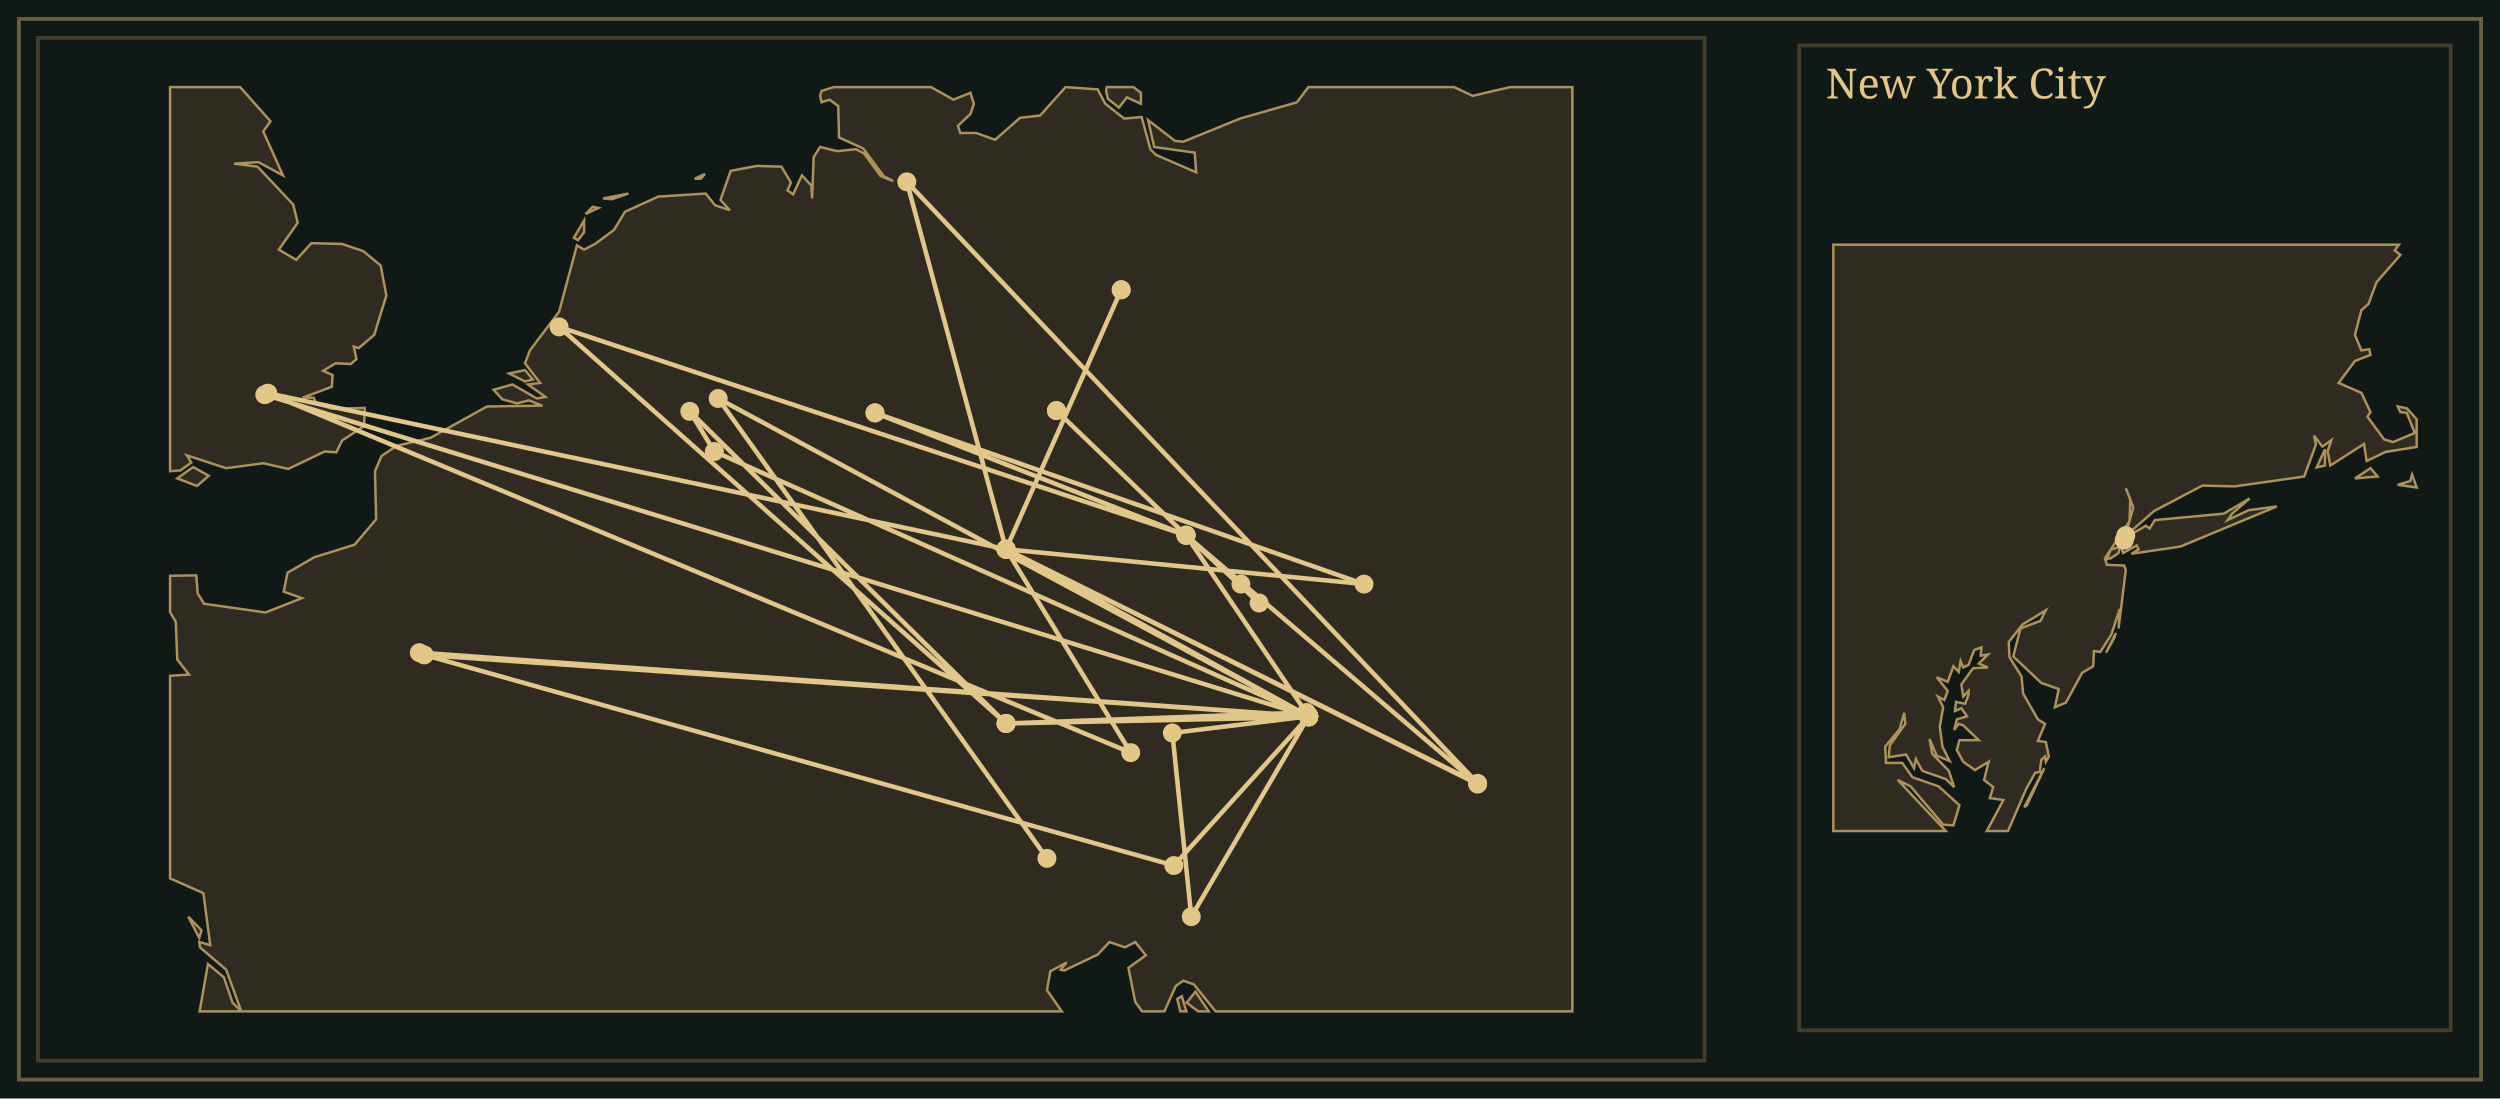
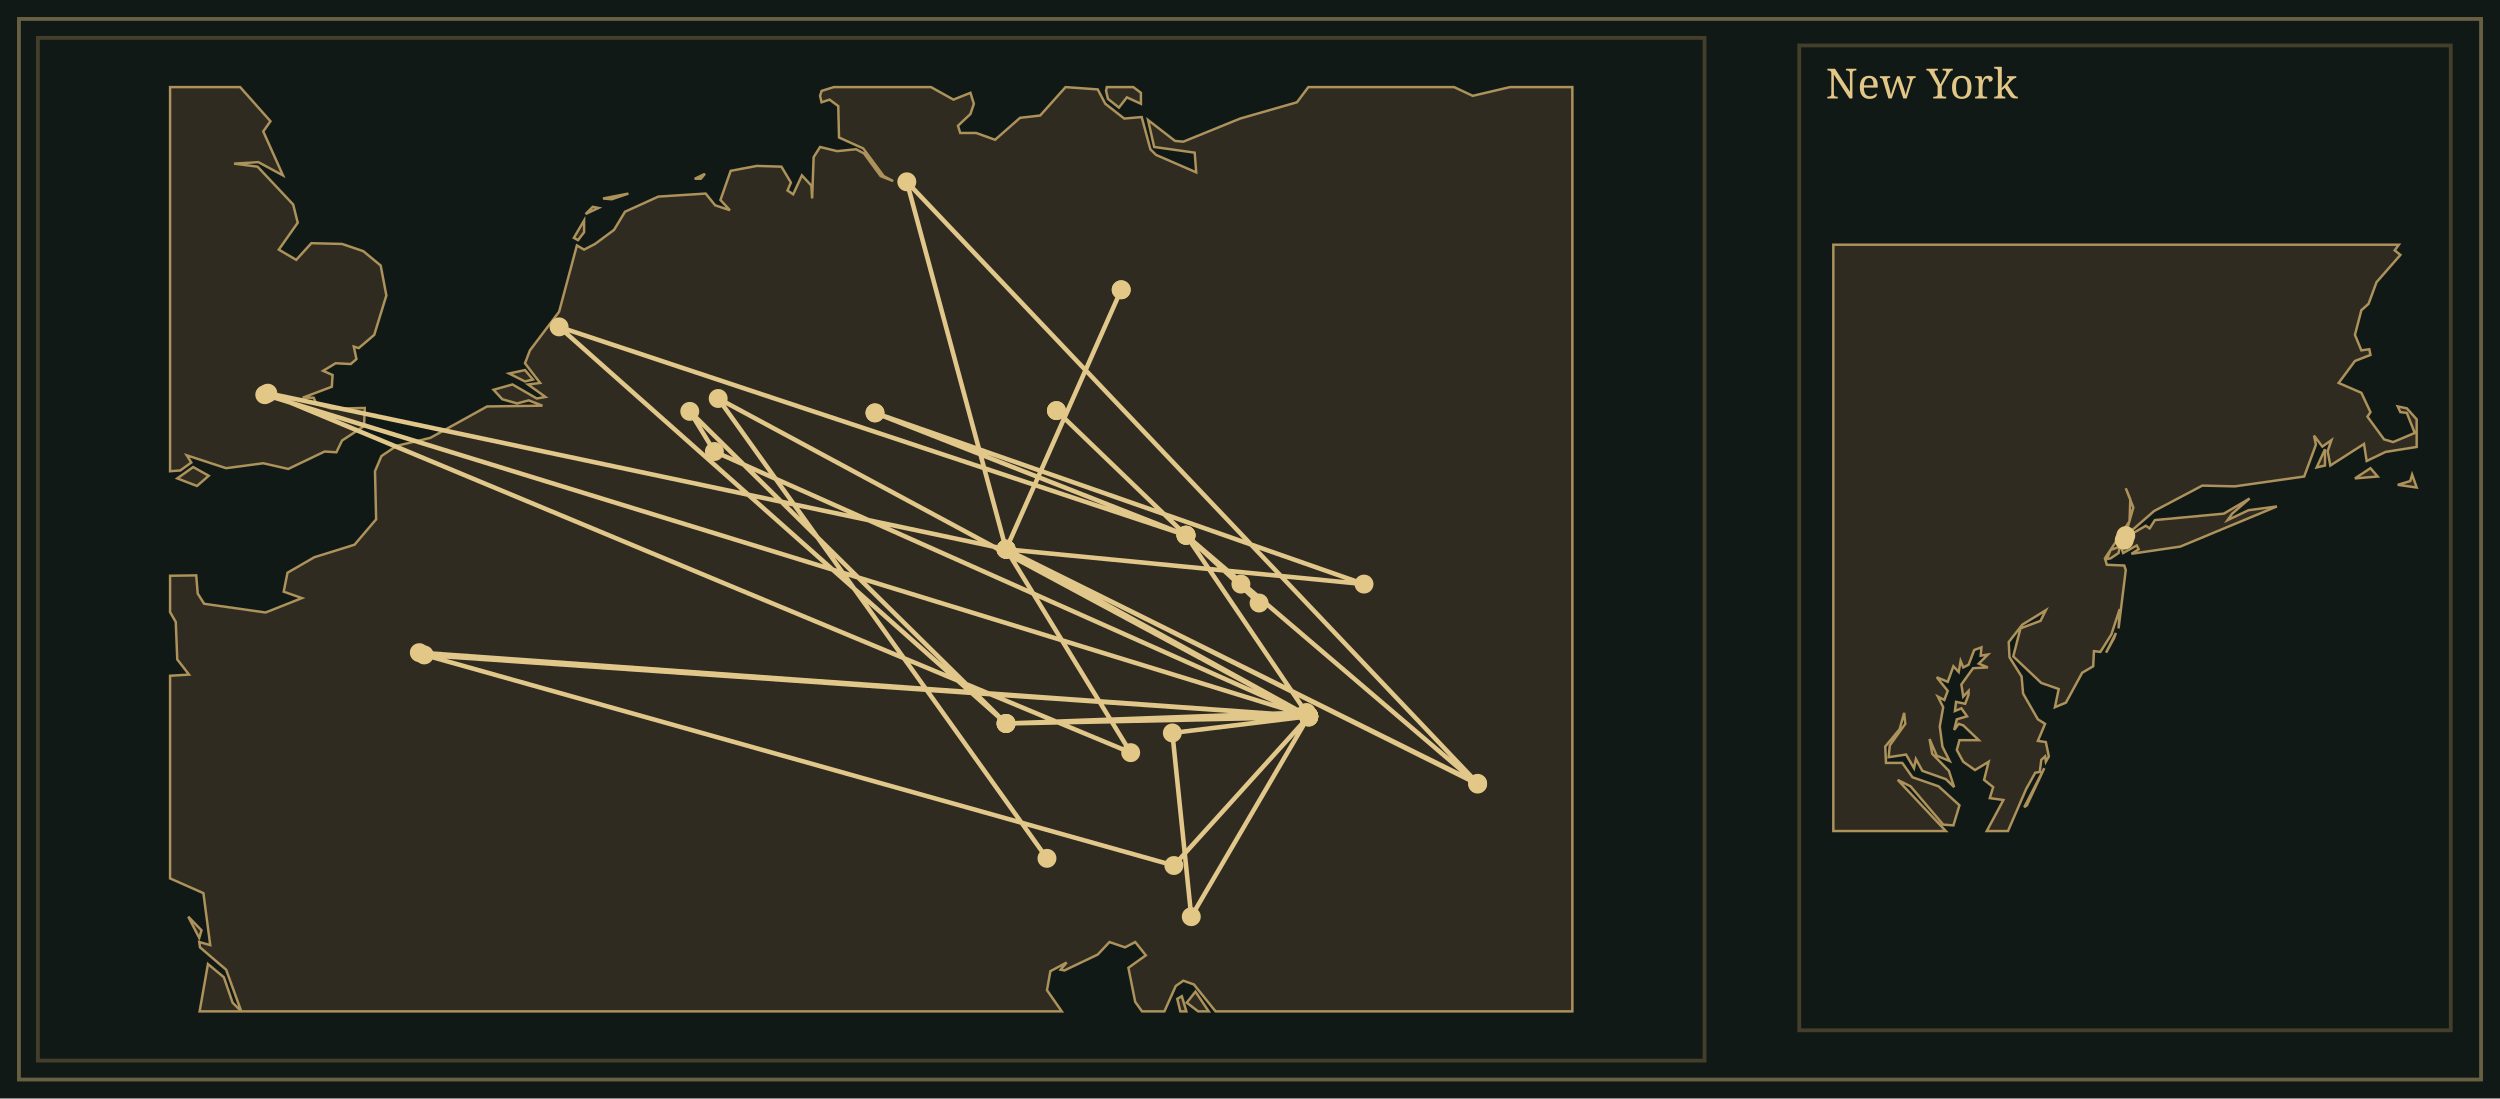
<svg xmlns="http://www.w3.org/2000/svg" viewBox="0 0 660 290" role="img" aria-label="Places in the life of Gustav Mahler">
  <rect width="660" height="290" fill="#111916" />
  <rect x="10" y="10" width="440" height="270" fill="#111916" stroke="#a88b5355" />
  <path d="M44.9,23L63.4,23L71.4,32L69.5,34.7L74.7,46.3L68.2,42.8L61.8,43.2L68,44L77.4,54L78.6,58.8L73.6,65.9L78.2,68.6L82.2,64.2L90.3,64.4L95.9,66.3L100.5,70.1L102,78L98.8,88.4L94.7,91.9L93.4,91.5L94.1,94.8L92.6,96.1L88.6,95.9L85.3,97.9L87.8,99L87.6,102.1L79.9,105L82.8,105L83.6,106.7L87.6,107.9L96.3,107.7L96.1,112.5L90.3,116.3L88.8,119.4L85.7,119.2L76.1,123.8L69.5,122.3L59.7,123.6L49.3,120.2L50.5,122.1L47.6,124.2L44.9,124.4L44.9,23ZM158,54.9L154.6,56.5L156.5,54.6L158,54.9ZM161.5,52.6L159.2,52.4L165.9,51.1L161.5,52.6ZM301.2,24.5L301.2,27.4L297.5,25.7L295.4,28.4L292.5,26.1L292,24L292.2,23L299.2,23L301.2,24.5ZM53.2,245.6L52.6,247.6L49.7,242L53.2,245.6ZM55.1,125.6L52,128.3L46.8,126.3L51,123.3L55.1,125.6ZM154.2,61.3L152.6,63.4L151.5,62.8L154.2,58.2L154.2,61.3ZM316.3,267L313.3,264.7L315.6,261.8L319.1,267L316.3,267ZM311.6,267L310.8,263.7L312,263L313.2,267L311.6,267ZM138.6,97.7L140.7,100.2L138.6,100.7L134.4,98.6L138.6,97.7ZM185,47.2L183.4,47.2L186.1,45.9L185,47.2ZM415.1,23L415.1,267L320.9,267L315.2,259.9L312.4,258.9L310.4,260.3L307.4,267L301.5,267L299.7,264.5L297.9,255.5L302.5,252.2L299.7,248.7L297,250.1L292.9,248.7L289.8,252L281,256.2L280,256L281.6,254.1L277.3,256.4L276.4,261.4L280.3,267L52.7,267L54.9,254.5L59.1,258L61.4,264.7L63.7,267L59.7,256L52.8,250.1L52.6,248.7L55.5,249.5L53.7,235.8L44.9,231.9L44.9,178.4L49.9,178.1L46.8,174.1L46.4,164.2L44.9,161.6L44.9,152L51.8,151.9L52.2,156.7L53.9,159.4L70.1,161.7L79.7,157.9L74.9,156.2L75.9,151.2L83,147.1L93.6,143.8L99.3,137.1L99,124.4L100.7,120.4L104.7,117.7L113.6,115.6L128.6,107.3L143.2,107.1L139.6,105.7L136.5,106.5L132.6,105.4L130.3,102.9L135.3,101.5L141.7,105.2L144,104.8L139.4,101.5L142.6,101.1L138.6,95.9L139.9,92.5L147.6,82.3L152.3,64.8L154.2,65.9L157.1,64.4L162.1,60.7L165,55.9L173.8,51.9L186.3,51.1L188.8,54.2L192.7,55.5L190.2,52.8L192.9,45.1L199.8,43.8L206.3,44L208.8,48.2L207.9,50.3L209.4,51.3L211.7,46.3L214.2,49L214.4,52.4L214.8,41.5L216.5,38.8L221,39.9L226,39.4L228.1,40.5L232.5,46.5L235.8,47.8L233.3,46.5L227.9,39.2L221.5,36.3L221.3,28L219,26.3L216.9,27L216.5,25.3L216.9,24L220.1,23L245.8,23L251.7,26.3L256.2,24.5L257.1,27.4L256.2,30.1L252.9,33.2L253.5,35.1L257.7,35.1L262.7,36.9L269.3,31.1L274.6,30.5L281.3,23L289.8,23.6L291.8,27.4L296.8,31.3L301.4,30.9L303.7,39.4L305.2,40.9L315.8,45.5L315.4,40.3L304.7,38.8L303.1,31.7L310.2,37.2L312.4,37.4L327.4,31.3L342.4,27L345.4,23L383.9,23L388.8,25.3L398.6,23L415.1,23Z" fill="#302b20" stroke="#ad935b" stroke-width=".65" />
  <path d="M327.6,154.2L332.4,159.2M332.4,159.2L313.1,141.3M313.1,141.3L345.5,189.1M345.5,189.1L345.5,189.3M345.5,189.3L345.5,189.1M345.5,189.1L309.5,193.5M309.5,193.5L314.5,242M314.5,242L345.5,189.1M345.5,189.1L265.6,145M265.6,145L360.1,154.2M360.1,154.2L231,109M231,109L231,109M231,109L313.1,141.3M313.1,141.3L278.9,108.4M278.9,108.4L278.9,108.4M278.9,108.4L313.1,141.3M313.1,141.3L390.1,207M390.1,207L265.6,145M265.6,145L390.1,206.8M390.1,206.8L239.4,48M239.4,48L265.6,145M265.6,145L70.7,103.8M70.7,103.8L298.5,198.7M298.5,198.7L265.6,145M265.6,145L296,76.5M296,76.5L296,76.5M296,76.5L265.6,145M265.6,145L345.5,189.1M345.5,189.1L309.9,228.5M309.9,228.5L112,172.9M112,172.9L345.5,189.1M345.5,189.1L265.6,191M265.6,191L182.1,108.6M182.1,108.6L188.6,119.2M188.6,119.2L345.5,189.1M345.5,189.1L189.6,105.2M189.6,105.2L276.4,226.6M313.1,141.3L147.6,86.3M147.6,86.3L265.6,191M110.7,172.3L345.5,189.1M345.5,189.1L344.9,188.1M344.9,188.1L265.6,191M265.6,191L345.5,189.3M345.5,189.3L345.5,189.1M345.5,189.1L69.9,104.2" fill="none" stroke="#e1c78a" stroke-width="1.2" />
  <circle cx="327.6" cy="154.2" r="2.5" fill="#e3c786" />
  <circle cx="332.4" cy="159.2" r="2.5" fill="#e3c786" />
  <circle cx="313.1" cy="141.3" r="2.5" fill="#e3c786" />
  <circle cx="345.5" cy="189.1" r="2.5" fill="#e3c786" />
  <circle cx="345.5" cy="189.3" r="2.5" fill="#e3c786" />
  <circle cx="345.5" cy="189.1" r="2.5" fill="#e3c786" />
  <circle cx="309.5" cy="193.5" r="2.5" fill="#e3c786" />
  <circle cx="314.5" cy="242" r="2.5" fill="#e3c786" />
  <circle cx="345.5" cy="189.1" r="2.5" fill="#e3c786" />
  <circle cx="265.6" cy="145" r="2.5" fill="#e3c786" />
  <circle cx="360.1" cy="154.2" r="2.5" fill="#e3c786" />
  <circle cx="231" cy="109" r="2.5" fill="#e3c786" />
  <circle cx="231" cy="109" r="2.5" fill="#e3c786" />
  <circle cx="313.1" cy="141.3" r="2.5" fill="#e3c786" />
  <circle cx="278.9" cy="108.4" r="2.5" fill="#e3c786" />
  <circle cx="278.9" cy="108.4" r="2.5" fill="#e3c786" />
  <circle cx="313.1" cy="141.3" r="2.5" fill="#e3c786" />
  <circle cx="390.1" cy="207" r="2.5" fill="#e3c786" />
  <circle cx="265.6" cy="145" r="2.5" fill="#e3c786" />
  <circle cx="390.1" cy="206.8" r="2.5" fill="#e3c786" />
  <circle cx="239.4" cy="48" r="2.5" fill="#e3c786" />
  <circle cx="265.6" cy="145" r="2.5" fill="#e3c786" />
  <circle cx="70.7" cy="103.8" r="2.5" fill="#e3c786" />
  <circle cx="298.5" cy="198.7" r="2.5" fill="#e3c786" />
  <circle cx="265.6" cy="145" r="2.5" fill="#e3c786" />
  <circle cx="296" cy="76.5" r="2.5" fill="#e3c786" />
  <circle cx="296" cy="76.5" r="2.5" fill="#e3c786" />
  <circle cx="265.6" cy="145" r="2.5" fill="#e3c786" />
  <circle cx="345.5" cy="189.1" r="2.5" fill="#e3c786" />
  <circle cx="309.9" cy="228.5" r="2.5" fill="#e3c786" />
  <circle cx="112" cy="172.9" r="2.5" fill="#e3c786" />
  <circle cx="345.5" cy="189.1" r="2.5" fill="#e3c786" />
  <circle cx="265.6" cy="191" r="2.5" fill="#e3c786" />
  <circle cx="182.1" cy="108.6" r="2.5" fill="#e3c786" />
  <circle cx="188.6" cy="119.2" r="2.5" fill="#e3c786" />
  <circle cx="345.5" cy="189.1" r="2.5" fill="#e3c786" />
  <circle cx="189.6" cy="105.2" r="2.5" fill="#e3c786" />
  <circle cx="276.4" cy="226.6" r="2.5" fill="#e3c786" />
  <circle cx="313.1" cy="141.3" r="2.5" fill="#e3c786" />
  <circle cx="147.6" cy="86.3" r="2.5" fill="#e3c786" />
  <circle cx="265.6" cy="191" r="2.5" fill="#e3c786" />
  <circle cx="110.7" cy="172.3" r="2.5" fill="#e3c786" />
  <circle cx="345.5" cy="189.1" r="2.5" fill="#e3c786" />
  <circle cx="344.9" cy="188.1" r="2.5" fill="#e3c786" />
  <circle cx="265.6" cy="191" r="2.5" fill="#e3c786" />
  <circle cx="345.5" cy="189.3" r="2.5" fill="#e3c786" />
  <circle cx="345.5" cy="189.1" r="2.5" fill="#e3c786" />
  <circle cx="69.9" cy="104.2" r="2.5" fill="#e3c786" />
  <text x="327.6" y="154.2" text-anchor="middle" dominant-baseline="central" fill="#f1e4c8" stroke="#111916" stroke-width="4" paint-order="stroke" font-family="Georgia,serif" font-size="10" />
  <text x="332.4" y="159.2" text-anchor="middle" dominant-baseline="central" fill="#f1e4c8" stroke="#111916" stroke-width="4" paint-order="stroke" font-family="Georgia,serif" font-size="10" />
  <text x="313.1" y="141.3" text-anchor="middle" dominant-baseline="central" fill="#f1e4c8" stroke="#111916" stroke-width="4" paint-order="stroke" font-family="Georgia,serif" font-size="10" />
  <text x="345.5" y="189.1" text-anchor="middle" dominant-baseline="central" fill="#f1e4c8" stroke="#111916" stroke-width="4" paint-order="stroke" font-family="Georgia,serif" font-size="10" />
  <text x="309.5" y="193.5" text-anchor="middle" dominant-baseline="central" fill="#f1e4c8" stroke="#111916" stroke-width="4" paint-order="stroke" font-family="Georgia,serif" font-size="10" />
  <text x="314.5" y="242" text-anchor="middle" dominant-baseline="central" fill="#f1e4c8" stroke="#111916" stroke-width="4" paint-order="stroke" font-family="Georgia,serif" font-size="10" />
  <text x="265.6" y="145" text-anchor="middle" dominant-baseline="central" fill="#f1e4c8" stroke="#111916" stroke-width="4" paint-order="stroke" font-family="Georgia,serif" font-size="10" />
  <text x="360.1" y="154.2" text-anchor="middle" dominant-baseline="central" fill="#f1e4c8" stroke="#111916" stroke-width="4" paint-order="stroke" font-family="Georgia,serif" font-size="10" />
  <text x="231" y="109" text-anchor="middle" dominant-baseline="central" fill="#f1e4c8" stroke="#111916" stroke-width="4" paint-order="stroke" font-family="Georgia,serif" font-size="10" />
  <text x="278.9" y="108.4" text-anchor="middle" dominant-baseline="central" fill="#f1e4c8" stroke="#111916" stroke-width="4" paint-order="stroke" font-family="Georgia,serif" font-size="10" />
  <text x="390.1" y="207" text-anchor="middle" dominant-baseline="central" fill="#f1e4c8" stroke="#111916" stroke-width="4" paint-order="stroke" font-family="Georgia,serif" font-size="10" />
  <text x="239" y="48" text-anchor="middle" dominant-baseline="central" fill="#f1e4c8" stroke="#111916" stroke-width="4" paint-order="stroke" font-family="Georgia,serif" font-size="10" />
  <text x="70.7" y="104" text-anchor="middle" dominant-baseline="central" fill="#f1e4c8" stroke="#111916" stroke-width="4" paint-order="stroke" font-family="Georgia,serif" font-size="10" />
  <text x="298.5" y="198.7" text-anchor="middle" dominant-baseline="central" fill="#f1e4c8" stroke="#111916" stroke-width="4" paint-order="stroke" font-family="Georgia,serif" font-size="10" />
  <text x="296" y="76.5" text-anchor="middle" dominant-baseline="central" fill="#f1e4c8" stroke="#111916" stroke-width="4" paint-order="stroke" font-family="Georgia,serif" font-size="10" />
  <text x="309.9" y="228.5" text-anchor="middle" dominant-baseline="central" fill="#f1e4c8" stroke="#111916" stroke-width="4" paint-order="stroke" font-family="Georgia,serif" font-size="10" />
  <text x="112" y="172.9" text-anchor="middle" dominant-baseline="central" fill="#f1e4c8" stroke="#111916" stroke-width="4" paint-order="stroke" font-family="Georgia,serif" font-size="10" />
  <text x="265.6" y="191" text-anchor="middle" dominant-baseline="central" fill="#f1e4c8" stroke="#111916" stroke-width="4" paint-order="stroke" font-family="Georgia,serif" font-size="10" />
  <text x="182.1" y="108.6" text-anchor="middle" dominant-baseline="central" fill="#f1e4c8" stroke="#111916" stroke-width="4" paint-order="stroke" font-family="Georgia,serif" font-size="10" />
  <text x="188.6" y="119.2" text-anchor="middle" dominant-baseline="central" fill="#f1e4c8" stroke="#111916" stroke-width="4" paint-order="stroke" font-family="Georgia,serif" font-size="10" />
  <text x="189.6" y="105.2" text-anchor="middle" dominant-baseline="central" fill="#f1e4c8" stroke="#111916" stroke-width="4" paint-order="stroke" font-family="Georgia,serif" font-size="10" />
  <text x="276.4" y="226.6" text-anchor="middle" dominant-baseline="central" fill="#f1e4c8" stroke="#111916" stroke-width="4" paint-order="stroke" font-family="Georgia,serif" font-size="10" />
  <text x="147.6" y="86.3" text-anchor="middle" dominant-baseline="central" fill="#f1e4c8" stroke="#111916" stroke-width="4" paint-order="stroke" font-family="Georgia,serif" font-size="10" />
  <rect x="475" y="12" width="172" height="260" fill="#111916" stroke="#a88b5355" />
  <path d="M589.3,135.6L588.1,137.3L593.6,134.7L601.1,133.7L575.6,144.3L562.7,146.2L564.6,145L564.1,144L560.5,146L560,144.5L563.2,140.7L566.5,138.8L567.5,139.5L568.9,137.3L587.1,135.6L593.9,131.6L589.3,135.6ZM558.1,168.5L556,172.3L558.6,167.1L558.1,168.5ZM557.2,147.4L556.2,147.6L557.2,145.2L559.6,144.3L559.3,146L557.2,147.4ZM627.7,125.8L621.7,126.3L625.8,123.6L627.7,125.8ZM613.8,122.9L611.6,123.4L613.8,118.6L613.8,122.9ZM638,128.7L633,128L636.3,127L636.8,125.3L638,128.7ZM535.1,212.6L534.4,213.1L539.7,202.8L535.1,212.6ZM484,219.4L484,64.6L633.3,64.6L632.2,66.1L633.7,67.3L627.4,74.5L625.3,80.2L623.4,81.9L621.7,88.4L623.4,92.5L625.5,92.2L625.8,93.7L621.7,95.3L617.4,101.1L623.4,103.7L625.8,108.8L625,110L629.4,116L631.8,116.7L637.5,114.3L635.4,109L633.7,108.8L633,107.3L635.4,107.8L638,110.7L638,118L629.8,119.3L624.8,121.7L624.1,117.2L615.2,122.9L614.5,119.1L615.5,116.2L613.1,117.9L610.9,115L611.4,117.4L608.3,125.8L590,128.4L581.4,128.2L568.7,134.9L561,141.6L563.2,134L561.2,128.9L562.4,131.8L562.2,137.6L555.7,147.4L556.2,149.1L560.8,149.3L561.2,150.5L559.3,165.9L559.6,160.8L557.4,167.5L554.5,172.1L552.8,171.9L552.6,175.9L549.7,177.6L545.4,185.5L542.5,186.7L543.5,181.9L538.9,180.3L531.5,173.3L533.4,165.9L538.7,163.9L540.1,161.1L533.9,164.9L530.3,169.5L530.5,173.5L533.7,178.6L534.1,183.1L538,189.9L539.9,191.1L538,195.6L540.1,195.9L540.9,199.7L540.1,201.1L539.9,199.7L538.9,200.6L538.5,203.8L537.3,204L534.9,208.3L530.1,219.4L524.5,219.4L528.9,211.2L525.3,210.7L526.2,207.8L523.8,205.9L525,201.1L521.4,203.3L518.3,201.1L516.6,198L517.3,195.4L522.4,195.4L518.3,191.5L517.1,191.1L515.9,192.7L516.6,189.9L519.3,189.1L517.8,187L516.1,187.7L516.4,185.3L518.8,185.8L519.7,183.4L519.7,182.4L518.3,183.9L517.8,180.7L520.9,176.4L524.8,176.2L522.4,175.2L524.8,172.8L522.9,173.1L523.1,170.9L521.2,171.6L519.7,175.5L518.3,176.2L517.6,174.5L517.1,177.4L515.7,175.9L514.2,180L511.3,178.8L514.2,182.4L513.3,184.8L511.6,183.9L513,186.7L512.1,191.8L512.8,197.1L514.7,200.9L511.3,199.5L509.4,195.1L510.1,199L514.5,203.5L515.9,207.8L513.7,205.7L507.5,203.5L505.8,200.4L505.3,202.8L503.2,199.2L498.6,199.9L498.9,196.8L503,191.1L502.7,188.2L501.5,192.5L497.7,197.1L497.9,201.4L502.2,201.4L504.9,205.2L511.8,207.6L517.3,212.6L515.7,217.9L513,217.7L504.4,207.6L501,205.9L513.7,219.4L484,219.4Z" fill="#302b20" stroke="#ad935b" stroke-width=".65" />
  <path d="" fill="none" stroke="#e1c78a" stroke-width="1.2" />
  <circle cx="560.8" cy="142.6" r="2.5" fill="#e3c786" />
  <circle cx="561.2" cy="141.4" r="2.5" fill="#e3c786" />
  <text x="560.8" y="142.6" text-anchor="middle" dominant-baseline="central" fill="#f1e4c8" stroke="#111916" stroke-width="4" paint-order="stroke" font-family="Georgia,serif" font-size="10" />
-   <text x="482" y="26" fill="#e3c786" font-family="Georgia,serif" font-size="11">New York City</text>
+   <text x="482" y="26" fill="#e3c786" font-family="Georgia,serif" font-size="11">New York</text>
  <rect x="5" y="5" width="650" height="280" fill="none" stroke="#c3a970" stroke-opacity=".5" />
</svg>
